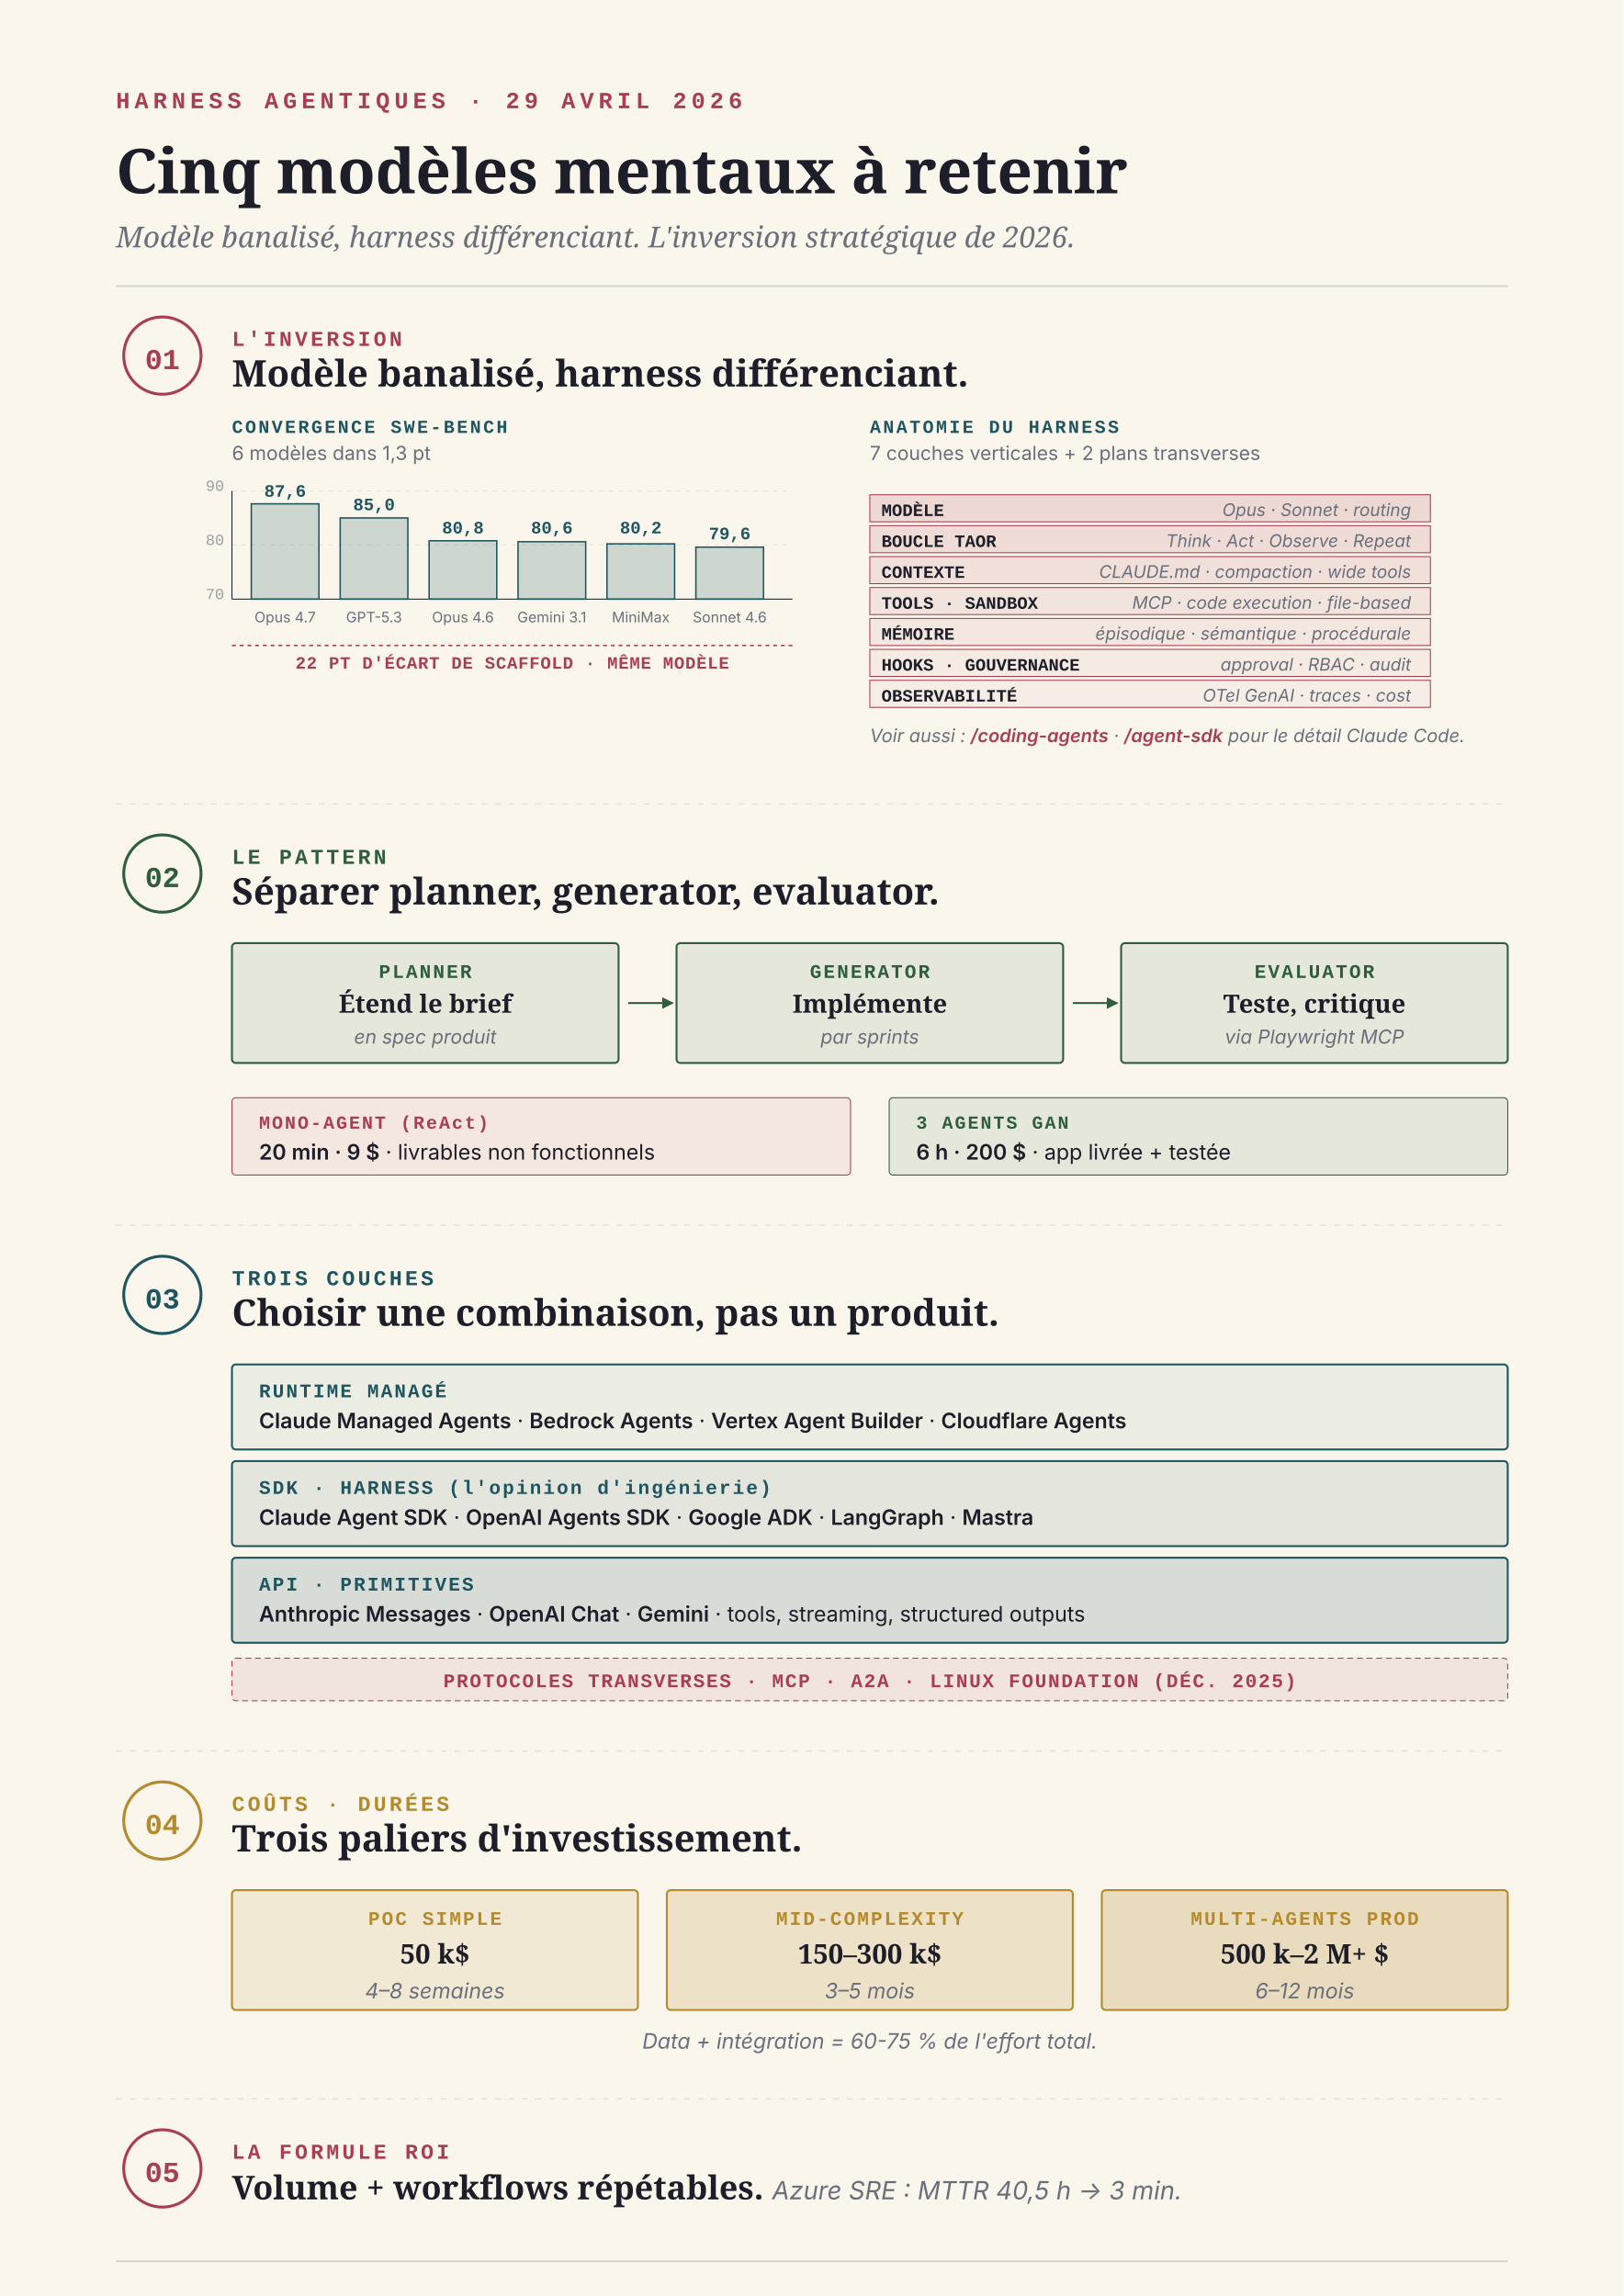
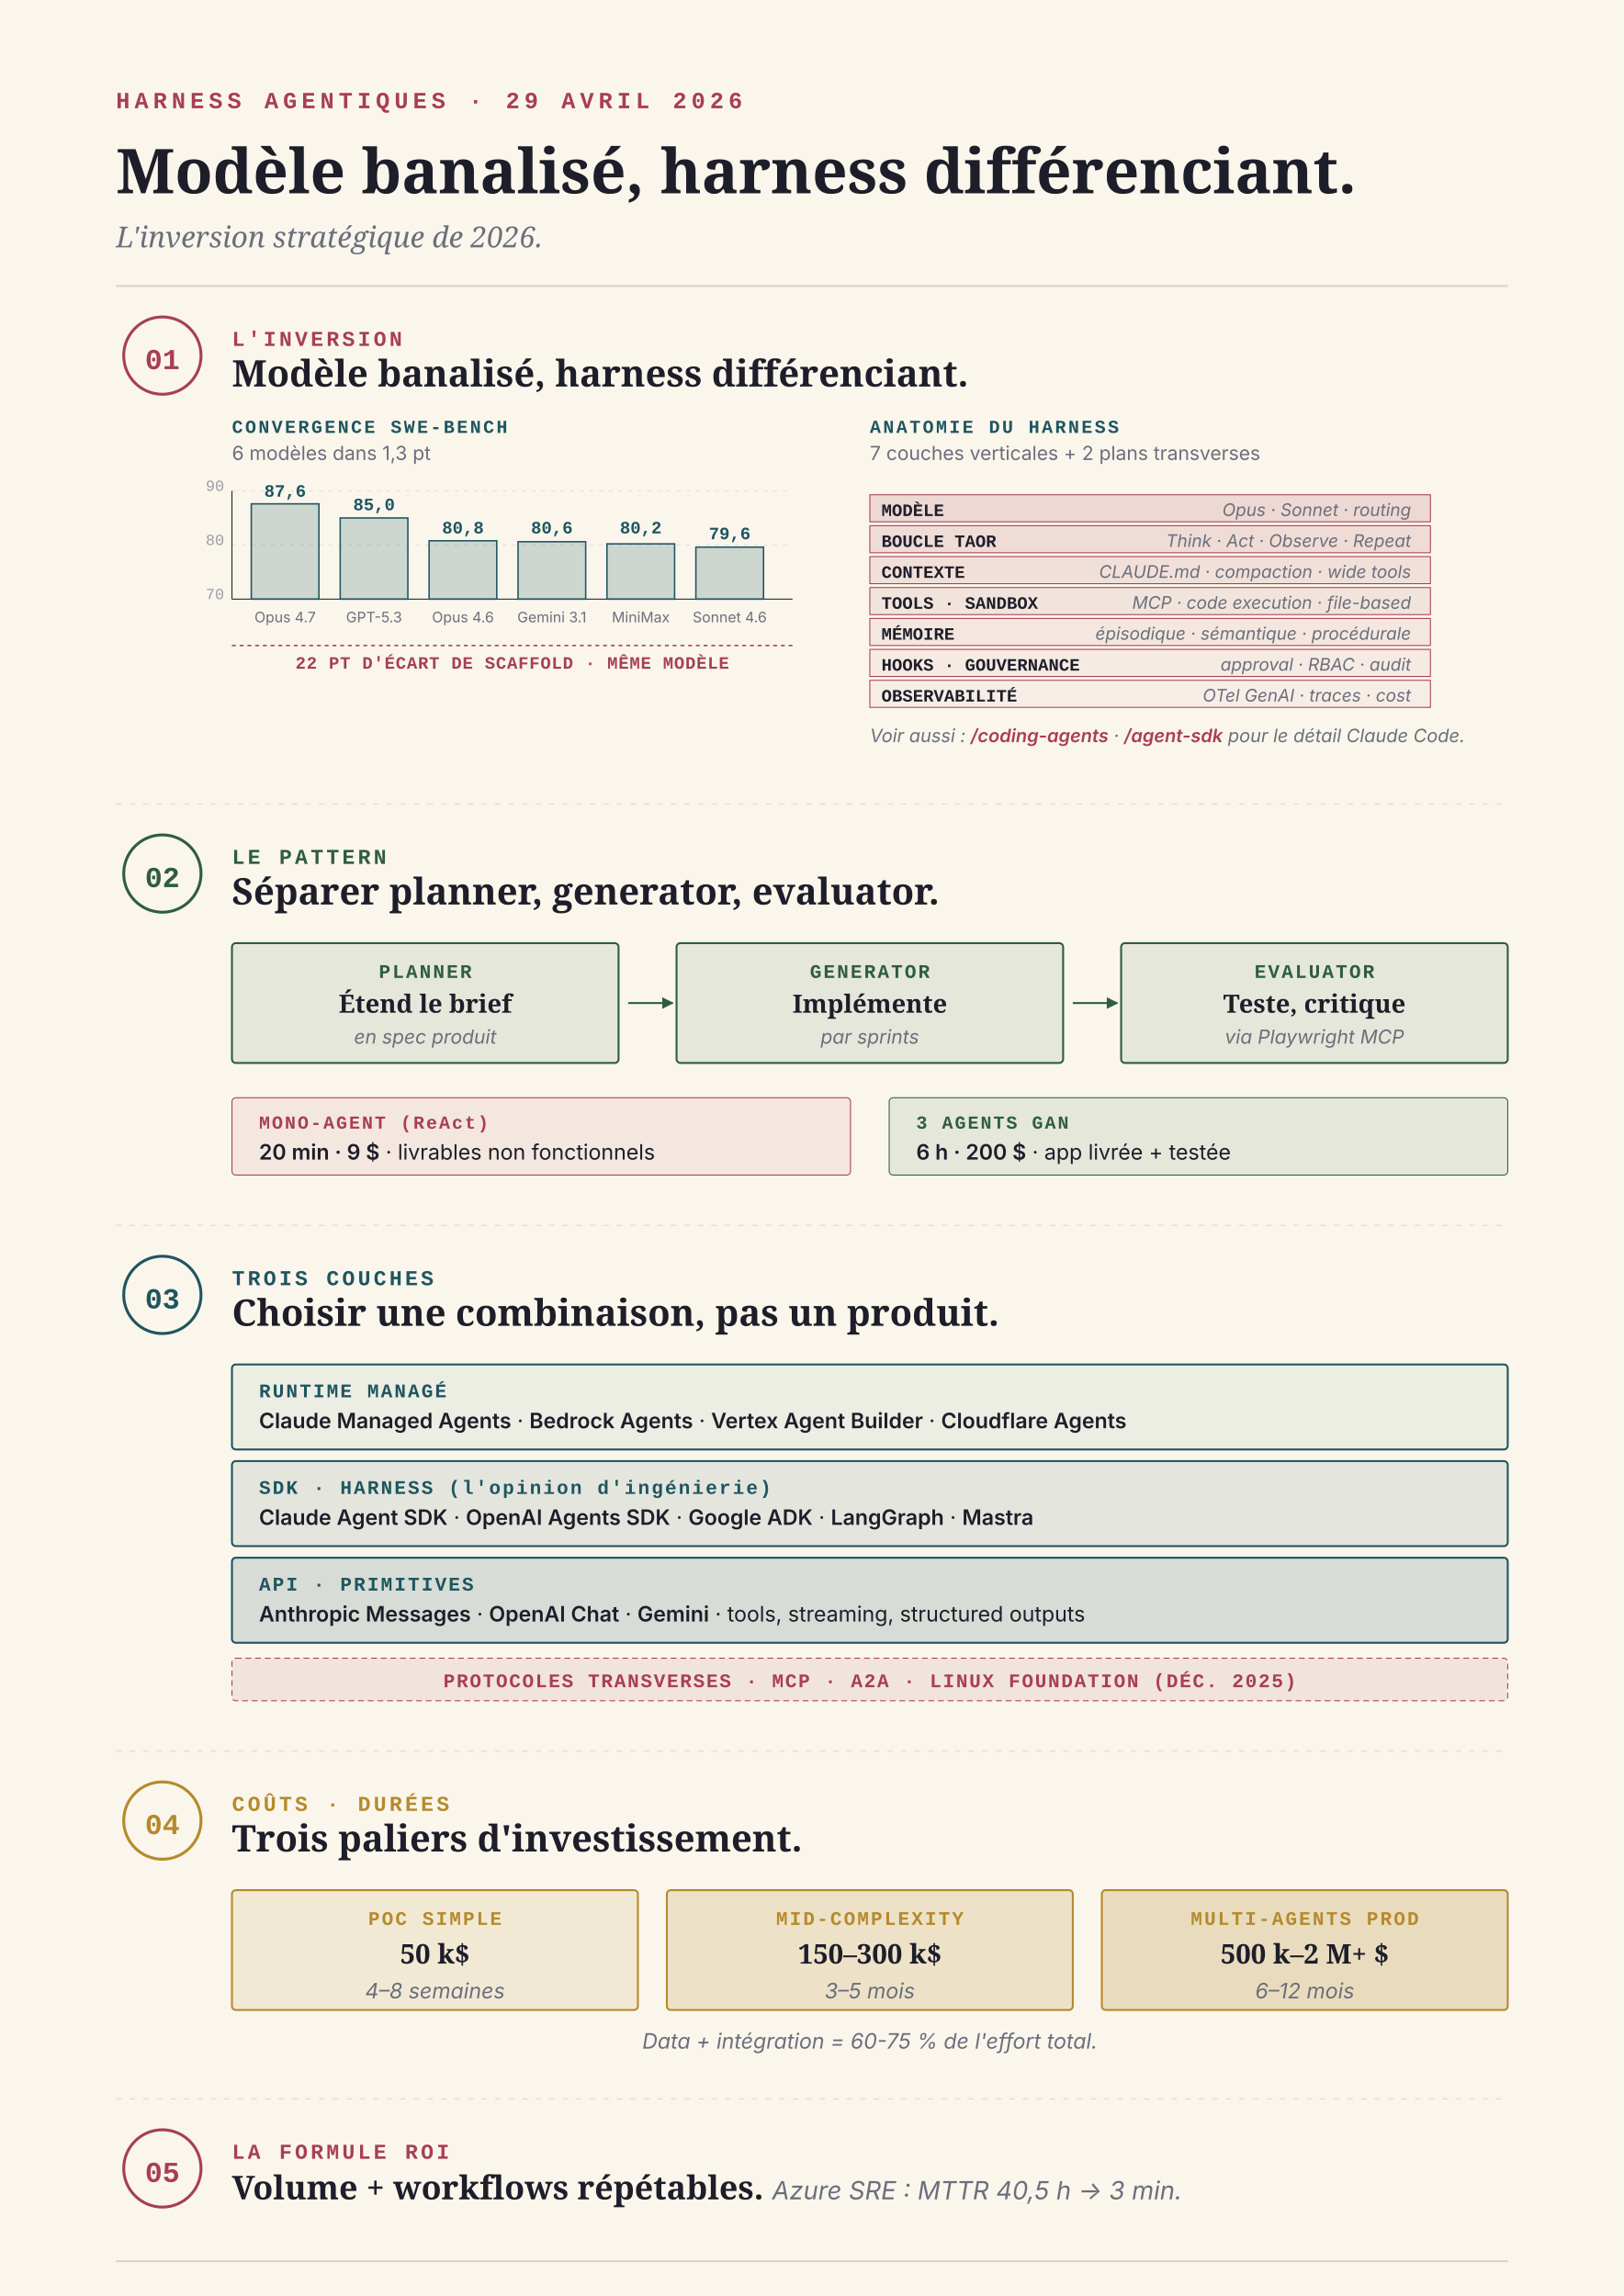
<svg xmlns="http://www.w3.org/2000/svg" viewBox="0 0 840 1188" data-schema-id="schema-00" role="img" aria-labelledby="schema-00-title schema-00-desc">
  <defs>
    <style>
      .display { font-family: 'Fraunces', 'Spectral', Georgia, serif; }
      .body    { font-family: 'Inter', system-ui, sans-serif; }
      .mono    { font-family: 'JetBrains Mono', 'Courier New', monospace; }
    </style>
    <marker id="arr-gan" viewBox="0 0 10 10" refX="9" refY="5" markerWidth="6" markerHeight="6" orient="auto">
      <path d="M 0 0 L 10 5 L 0 10 z" fill="#2F5D3F" />
    </marker>
  </defs>
  <rect x="0" y="0" width="840" height="1188" fill="#faf6ec" />
  <text x="60" y="56" class="mono" font-size="12" font-weight="600" fill="#a83e55" letter-spacing="0.20em">HARNESS AGENTIQUES · 29 AVRIL 2026</text>
-   <text x="60" y="100" class="display" font-size="32" font-weight="600" fill="#1e1e2a">Cinq modèles mentaux à retenir</text>
-   <text x="60" y="128" class="display" font-size="15" font-style="italic" fill="#6b6f7c">Modèle banalisé, harness différenciant. L'inversion stratégique de 2026.</text>
+   <text x="60" y="100" class="display" font-size="32" font-weight="600" fill="#1e1e2a">Modèle banalisé, harness différenciant.</text>
+   <text x="60" y="128" class="display" font-size="15" font-style="italic" fill="#6b6f7c">L'inversion stratégique de 2026.</text>
  <line x1="60" y1="148" x2="780" y2="148" stroke="rgba(30,30,42,0.16)" stroke-width="1" />
  <g>
    <circle cx="84" cy="184" r="20" fill="none" stroke="#a83e55" stroke-width="1.5" />
    <text x="84" y="191" class="mono" font-size="15" font-weight="600" fill="#a83e55" text-anchor="middle">01</text>
    <text x="120" y="179" class="mono" font-size="11" font-weight="600" fill="#a83e55" letter-spacing="0.14em">L'INVERSION</text>
    <text x="120" y="200" class="display" font-size="19" font-weight="600" fill="#1e1e2a">Modèle banalisé, harness différenciant.</text>
    <g transform="translate(120, 224)">
      <text x="0" y="0" class="mono" font-size="9.5" font-weight="600" fill="#1F5560" letter-spacing="0.12em">CONVERGENCE SWE-BENCH</text>
      <text x="0" y="14" class="body" font-size="10" fill="#6b6f7c">6 modèles dans 1,3 pt</text>
      <g transform="translate(0, 24)">
        <text x="-4" y="6" class="mono" font-size="8" fill="#9a9ca5" text-anchor="end">90</text>
        <text x="-4" y="34" class="mono" font-size="8" fill="#9a9ca5" text-anchor="end">80</text>
        <text x="-4" y="62" class="mono" font-size="8" fill="#9a9ca5" text-anchor="end">70</text>
        <line x1="0" y1="6" x2="0" y2="62" stroke="#1e1e2a" stroke-width="0.5" />
        <line x1="0" y1="62" x2="290" y2="62" stroke="#1e1e2a" stroke-width="0.5" />
        <line x1="0" y1="6" x2="290" y2="6" stroke="rgba(30,30,42,0.10)" stroke-width="0.5" stroke-dasharray="2,3" />
        <line x1="0" y1="34" x2="290" y2="34" stroke="rgba(30,30,42,0.10)" stroke-width="0.5" stroke-dasharray="2,3" />
        <rect x="10" y="12.7" width="35" height="49.3" fill="#1F5560" fill-opacity="0.20" stroke="#1F5560" stroke-width="0.75" />
        <text x="27.5" y="9" class="mono" font-size="9" font-weight="600" fill="#1F5560" text-anchor="middle">87,6</text>
        <text x="27.5" y="74" class="body" font-size="7.5" fill="#6b6f7c" text-anchor="middle">Opus 4.7</text>
        <rect x="56" y="20" width="35" height="42" fill="#1F5560" fill-opacity="0.20" stroke="#1F5560" stroke-width="0.75" />
        <text x="73.5" y="16" class="mono" font-size="9" font-weight="600" fill="#1F5560" text-anchor="middle">85,0</text>
        <text x="73.5" y="74" class="body" font-size="7.5" fill="#6b6f7c" text-anchor="middle">GPT-5.3</text>
        <rect x="102" y="31.8" width="35" height="30.2" fill="#1F5560" fill-opacity="0.20" stroke="#1F5560" stroke-width="0.75" />
        <text x="119.5" y="28" class="mono" font-size="9" font-weight="600" fill="#1F5560" text-anchor="middle">80,8</text>
        <text x="119.5" y="74" class="body" font-size="7.5" fill="#6b6f7c" text-anchor="middle">Opus 4.6</text>
        <rect x="148" y="32.3" width="35" height="29.7" fill="#1F5560" fill-opacity="0.20" stroke="#1F5560" stroke-width="0.75" />
        <text x="165.5" y="28" class="mono" font-size="9" font-weight="600" fill="#1F5560" text-anchor="middle">80,6</text>
        <text x="165.5" y="74" class="body" font-size="7.5" fill="#6b6f7c" text-anchor="middle">Gemini 3.1</text>
        <rect x="194" y="33.4" width="35" height="28.6" fill="#1F5560" fill-opacity="0.20" stroke="#1F5560" stroke-width="0.75" />
        <text x="211.5" y="28" class="mono" font-size="9" font-weight="600" fill="#1F5560" text-anchor="middle">80,2</text>
        <text x="211.5" y="74" class="body" font-size="7.5" fill="#6b6f7c" text-anchor="middle">MiniMax</text>
        <rect x="240" y="35.1" width="35" height="26.9" fill="#1F5560" fill-opacity="0.20" stroke="#1F5560" stroke-width="0.75" />
        <text x="257.5" y="31" class="mono" font-size="9" font-weight="600" fill="#1F5560" text-anchor="middle">79,6</text>
        <text x="257.5" y="74" class="body" font-size="7.5" fill="#6b6f7c" text-anchor="middle">Sonnet 4.6</text>
        <line x1="0" y1="86" x2="290" y2="86" stroke="#a83e55" stroke-width="0.75" stroke-dasharray="2,2" />
        <text x="145" y="98" class="mono" font-size="9" font-weight="600" fill="#a83e55" text-anchor="middle" letter-spacing="0.04em">22 PT D'ÉCART DE SCAFFOLD · MÊME MODÈLE</text>
      </g>
    </g>
    <g transform="translate(450, 224)">
      <text x="0" y="0" class="mono" font-size="9.5" font-weight="600" fill="#1F5560" letter-spacing="0.12em">ANATOMIE DU HARNESS</text>
      <text x="0" y="14" class="body" font-size="10" fill="#6b6f7c">7 couches verticales + 2 plans transverses</text>
      <g transform="translate(0, 32)">
        <rect x="0" y="0" width="290" height="14" fill="#a83e55" fill-opacity="0.16" stroke="#a83e55" stroke-width="0.5" />
        <text x="6" y="11" class="mono" font-size="9" font-weight="600" fill="#1e1e2a">MODÈLE</text>
        <text x="280" y="11" class="body" font-size="9" font-style="italic" fill="#6b6f7c" text-anchor="end">Opus · Sonnet · routing</text>
        <rect x="0" y="16" width="290" height="14" fill="#a83e55" fill-opacity="0.14" stroke="#a83e55" stroke-width="0.5" />
        <text x="6" y="27" class="mono" font-size="9" font-weight="600" fill="#1e1e2a">BOUCLE TAOR</text>
        <text x="280" y="27" class="body" font-size="9" font-style="italic" fill="#6b6f7c" text-anchor="end">Think · Act · Observe · Repeat</text>
        <rect x="0" y="32" width="290" height="14" fill="#a83e55" fill-opacity="0.12" stroke="#a83e55" stroke-width="0.5" />
        <text x="6" y="43" class="mono" font-size="9" font-weight="600" fill="#1e1e2a">CONTEXTE</text>
        <text x="280" y="43" class="body" font-size="9" font-style="italic" fill="#6b6f7c" text-anchor="end">CLAUDE.md · compaction · wide tools</text>
        <rect x="0" y="48" width="290" height="14" fill="#a83e55" fill-opacity="0.10" stroke="#a83e55" stroke-width="0.5" />
        <text x="6" y="59" class="mono" font-size="9" font-weight="600" fill="#1e1e2a">TOOLS · SANDBOX</text>
        <text x="280" y="59" class="body" font-size="9" font-style="italic" fill="#6b6f7c" text-anchor="end">MCP · code execution · file-based</text>
        <rect x="0" y="64" width="290" height="14" fill="#a83e55" fill-opacity="0.08" stroke="#a83e55" stroke-width="0.5" />
        <text x="6" y="75" class="mono" font-size="9" font-weight="600" fill="#1e1e2a">MÉMOIRE</text>
        <text x="280" y="75" class="body" font-size="9" font-style="italic" fill="#6b6f7c" text-anchor="end">épisodique · sémantique · procédurale</text>
        <rect x="0" y="80" width="290" height="14" fill="#a83e55" fill-opacity="0.06" stroke="#a83e55" stroke-width="0.5" />
        <text x="6" y="91" class="mono" font-size="9" font-weight="600" fill="#1e1e2a">HOOKS · GOUVERNANCE</text>
        <text x="280" y="91" class="body" font-size="9" font-style="italic" fill="#6b6f7c" text-anchor="end">approval · RBAC · audit</text>
        <rect x="0" y="96" width="290" height="14" fill="#a83e55" fill-opacity="0.04" stroke="#a83e55" stroke-width="0.5" />
        <text x="6" y="107" class="mono" font-size="9" font-weight="600" fill="#1e1e2a">OBSERVABILITÉ</text>
        <text x="280" y="107" class="body" font-size="9" font-style="italic" fill="#6b6f7c" text-anchor="end">OTel GenAI · traces · cost</text>
      </g>
      <text x="0" y="160" class="body" font-size="9.5" font-style="italic" fill="#6b6f7c">Voir aussi : <tspan font-weight="600" fill="#a83e55">/coding-agents</tspan> · <tspan font-weight="600" fill="#a83e55">/agent-sdk</tspan> pour le détail Claude Code.</text>
    </g>
  </g>
  <g>
    <line x1="60" y1="416" x2="780" y2="416" stroke="rgba(30,30,42,0.10)" stroke-width="0.75" stroke-dasharray="3,4" />
    <circle cx="84" cy="452" r="20" fill="none" stroke="#2F5D3F" stroke-width="1.5" />
    <text x="84" y="459" class="mono" font-size="15" font-weight="600" fill="#2F5D3F" text-anchor="middle">02</text>
    <text x="120" y="447" class="mono" font-size="11" font-weight="600" fill="#2F5D3F" letter-spacing="0.14em">LE PATTERN</text>
    <text x="120" y="468" class="display" font-size="19" font-weight="600" fill="#1e1e2a">Séparer planner, generator, evaluator.</text>
    <g transform="translate(120, 488)">
      <rect x="0" y="0" width="200" height="62" fill="#2F5D3F" fill-opacity="0.10" stroke="#2F5D3F" stroke-width="1" rx="2" />
      <text x="100" y="18" class="mono" font-size="10" font-weight="600" fill="#2F5D3F" letter-spacing="0.10em" text-anchor="middle">PLANNER</text>
      <text x="100" y="36" class="display" font-size="13" font-weight="600" fill="#1e1e2a" text-anchor="middle">Étend le brief</text>
      <text x="100" y="52" class="body" font-size="10" font-style="italic" fill="#6b6f7c" text-anchor="middle">en spec produit</text>
      <rect x="230" y="0" width="200" height="62" fill="#2F5D3F" fill-opacity="0.10" stroke="#2F5D3F" stroke-width="1" rx="2" />
      <text x="330" y="18" class="mono" font-size="10" font-weight="600" fill="#2F5D3F" letter-spacing="0.10em" text-anchor="middle">GENERATOR</text>
      <text x="330" y="36" class="display" font-size="13" font-weight="600" fill="#1e1e2a" text-anchor="middle">Implémente</text>
      <text x="330" y="52" class="body" font-size="10" font-style="italic" fill="#6b6f7c" text-anchor="middle">par sprints</text>
      <rect x="460" y="0" width="200" height="62" fill="#2F5D3F" fill-opacity="0.10" stroke="#2F5D3F" stroke-width="1" rx="2" />
      <text x="560" y="18" class="mono" font-size="10" font-weight="600" fill="#2F5D3F" letter-spacing="0.10em" text-anchor="middle">EVALUATOR</text>
      <text x="560" y="36" class="display" font-size="13" font-weight="600" fill="#1e1e2a" text-anchor="middle">Teste, critique</text>
      <text x="560" y="52" class="body" font-size="10" font-style="italic" fill="#6b6f7c" text-anchor="middle">via Playwright MCP</text>
      <path d="M205,31 L228,31" stroke="#2F5D3F" stroke-width="1" marker-end="url(#arr-gan)" />
      <path d="M435,31 L458,31" stroke="#2F5D3F" stroke-width="1" marker-end="url(#arr-gan)" />
    </g>
    <g transform="translate(120, 568)">
      <rect x="0" y="0" width="320" height="40" fill="#a83e55" fill-opacity="0.08" stroke="#a83e55" stroke-width="0.5" rx="2" />
      <text x="14" y="16" class="mono" font-size="9.5" font-weight="600" fill="#a83e55" letter-spacing="0.10em">MONO-AGENT (ReAct)</text>
      <text x="14" y="32" class="body" font-size="11" fill="#1e1e2a">
        <tspan font-weight="600">20 min · 9 $</tspan> · livrables non fonctionnels</text>
      <rect x="340" y="0" width="320" height="40" fill="#2F5D3F" fill-opacity="0.10" stroke="#2F5D3F" stroke-width="0.5" rx="2" />
      <text x="354" y="16" class="mono" font-size="9.5" font-weight="600" fill="#2F5D3F" letter-spacing="0.10em">3 AGENTS GAN</text>
      <text x="354" y="32" class="body" font-size="11" fill="#1e1e2a">
        <tspan font-weight="600">6 h · 200 $</tspan> · app livrée + testée</text>
    </g>
  </g>
  <g>
    <line x1="60" y1="634" x2="780" y2="634" stroke="rgba(30,30,42,0.10)" stroke-width="0.75" stroke-dasharray="3,4" />
    <circle cx="84" cy="670" r="20" fill="none" stroke="#1F5560" stroke-width="1.5" />
    <text x="84" y="677" class="mono" font-size="15" font-weight="600" fill="#1F5560" text-anchor="middle">03</text>
    <text x="120" y="665" class="mono" font-size="11" font-weight="600" fill="#1F5560" letter-spacing="0.14em">TROIS COUCHES</text>
    <text x="120" y="686" class="display" font-size="19" font-weight="600" fill="#1e1e2a">Choisir une combinaison, pas un produit.</text>
    <g transform="translate(120, 706)">
      <rect x="0" y="0" width="660" height="44" fill="#1F5560" fill-opacity="0.06" stroke="#1F5560" stroke-width="1" rx="2" />
      <text x="14" y="17" class="mono" font-size="10" font-weight="600" fill="#1F5560" letter-spacing="0.10em">RUNTIME MANAGÉ</text>
      <text x="14" y="33" class="body" font-size="11" fill="#1e1e2a">
        <tspan font-weight="600">Claude Managed Agents</tspan> · <tspan font-weight="600">Bedrock Agents</tspan> · <tspan font-weight="600">Vertex Agent Builder</tspan> · <tspan font-weight="600">Cloudflare Agents</tspan>
      </text>
      <rect x="0" y="50" width="660" height="44" fill="#1F5560" fill-opacity="0.10" stroke="#1F5560" stroke-width="1" rx="2" />
      <text x="14" y="67" class="mono" font-size="10" font-weight="600" fill="#1F5560" letter-spacing="0.10em">SDK · HARNESS (l'opinion d'ingénierie)</text>
      <text x="14" y="83" class="body" font-size="11" fill="#1e1e2a">
        <tspan font-weight="600">Claude Agent SDK</tspan> · <tspan font-weight="600">OpenAI Agents SDK</tspan> · <tspan font-weight="600">Google ADK</tspan> · <tspan font-weight="600">LangGraph</tspan> · <tspan font-weight="600">Mastra</tspan>
      </text>
      <rect x="0" y="100" width="660" height="44" fill="#1F5560" fill-opacity="0.16" stroke="#1F5560" stroke-width="1" rx="2" />
      <text x="14" y="117" class="mono" font-size="10" font-weight="600" fill="#1F5560" letter-spacing="0.10em">API · PRIMITIVES</text>
      <text x="14" y="133" class="body" font-size="11" fill="#1e1e2a">
        <tspan font-weight="600">Anthropic Messages</tspan> · <tspan font-weight="600">OpenAI Chat</tspan> · <tspan font-weight="600">Gemini</tspan> · tools, streaming, structured outputs</text>
      <rect x="0" y="152" width="660" height="22" fill="#a83e55" fill-opacity="0.10" stroke="#a83e55" stroke-width="0.5" stroke-dasharray="3,2" rx="2" />
      <text x="330" y="167" class="mono" font-size="10" font-weight="600" fill="#a83e55" text-anchor="middle" letter-spacing="0.08em">PROTOCOLES TRANSVERSES · MCP · A2A · LINUX FOUNDATION (DÉC. 2025)</text>
    </g>
  </g>
  <g>
    <line x1="60" y1="906" x2="780" y2="906" stroke="rgba(30,30,42,0.10)" stroke-width="0.75" stroke-dasharray="3,4" />
    <circle cx="84" cy="942" r="20" fill="none" stroke="#B58A2C" stroke-width="1.5" />
    <text x="84" y="949" class="mono" font-size="15" font-weight="600" fill="#B58A2C" text-anchor="middle">04</text>
    <text x="120" y="937" class="mono" font-size="11" font-weight="600" fill="#B58A2C" letter-spacing="0.14em">COÛTS · DURÉES</text>
    <text x="120" y="958" class="display" font-size="19" font-weight="600" fill="#1e1e2a">Trois paliers d'investissement.</text>
    <g transform="translate(120, 978)">
      <rect x="0" y="0" width="210" height="62" fill="#B58A2C" fill-opacity="0.12" stroke="#B58A2C" stroke-width="1" rx="2" />
      <text x="105" y="18" class="mono" font-size="10" font-weight="600" fill="#B58A2C" letter-spacing="0.10em" text-anchor="middle">POC SIMPLE</text>
      <text x="105" y="38" class="display" font-size="14" font-weight="600" fill="#1e1e2a" text-anchor="middle">50 k$</text>
      <text x="105" y="56" class="body" font-size="11" font-style="italic" fill="#6b6f7c" text-anchor="middle">4–8 semaines</text>
      <rect x="225" y="0" width="210" height="62" fill="#B58A2C" fill-opacity="0.18" stroke="#B58A2C" stroke-width="1" rx="2" />
      <text x="330" y="18" class="mono" font-size="10" font-weight="600" fill="#B58A2C" letter-spacing="0.10em" text-anchor="middle">MID-COMPLEXITY</text>
      <text x="330" y="38" class="display" font-size="14" font-weight="600" fill="#1e1e2a" text-anchor="middle">150–300 k$</text>
      <text x="330" y="56" class="body" font-size="11" font-style="italic" fill="#6b6f7c" text-anchor="middle">3–5 mois</text>
      <rect x="450" y="0" width="210" height="62" fill="#B58A2C" fill-opacity="0.24" stroke="#B58A2C" stroke-width="1" rx="2" />
      <text x="555" y="18" class="mono" font-size="10" font-weight="600" fill="#B58A2C" letter-spacing="0.10em" text-anchor="middle">MULTI-AGENTS PROD</text>
      <text x="555" y="38" class="display" font-size="14" font-weight="600" fill="#1e1e2a" text-anchor="middle">500 k–2 M+ $</text>
      <text x="555" y="56" class="body" font-size="11" font-style="italic" fill="#6b6f7c" text-anchor="middle">6–12 mois</text>
    </g>
    <text x="450" y="1060" class="body" font-size="11" font-style="italic" fill="#6b6f7c" text-anchor="middle">Data + intégration = 60-75 % de l'effort total.</text>
  </g>
  <g>
    <line x1="60" y1="1086" x2="780" y2="1086" stroke="rgba(30,30,42,0.10)" stroke-width="0.75" stroke-dasharray="3,4" />
    <circle cx="84" cy="1122" r="20" fill="none" stroke="#a83e55" stroke-width="1.5" />
    <text x="84" y="1129" class="mono" font-size="15" font-weight="600" fill="#a83e55" text-anchor="middle">05</text>
    <text x="120" y="1117" class="mono" font-size="11" font-weight="600" fill="#a83e55" letter-spacing="0.14em">LA FORMULE ROI</text>
    <text x="120" y="1138" class="display" font-size="17" font-weight="600" fill="#1e1e2a">Volume + workflows répétables. <tspan class="body" font-size="13" font-weight="400" font-style="italic" fill="#6b6f7c">Azure SRE : MTTR 40,5 h → 3 min.</tspan>
    </text>
  </g>
  <line x1="60" y1="1170" x2="780" y2="1170" stroke="rgba(30,30,42,0.16)" stroke-width="1" />
</svg>
